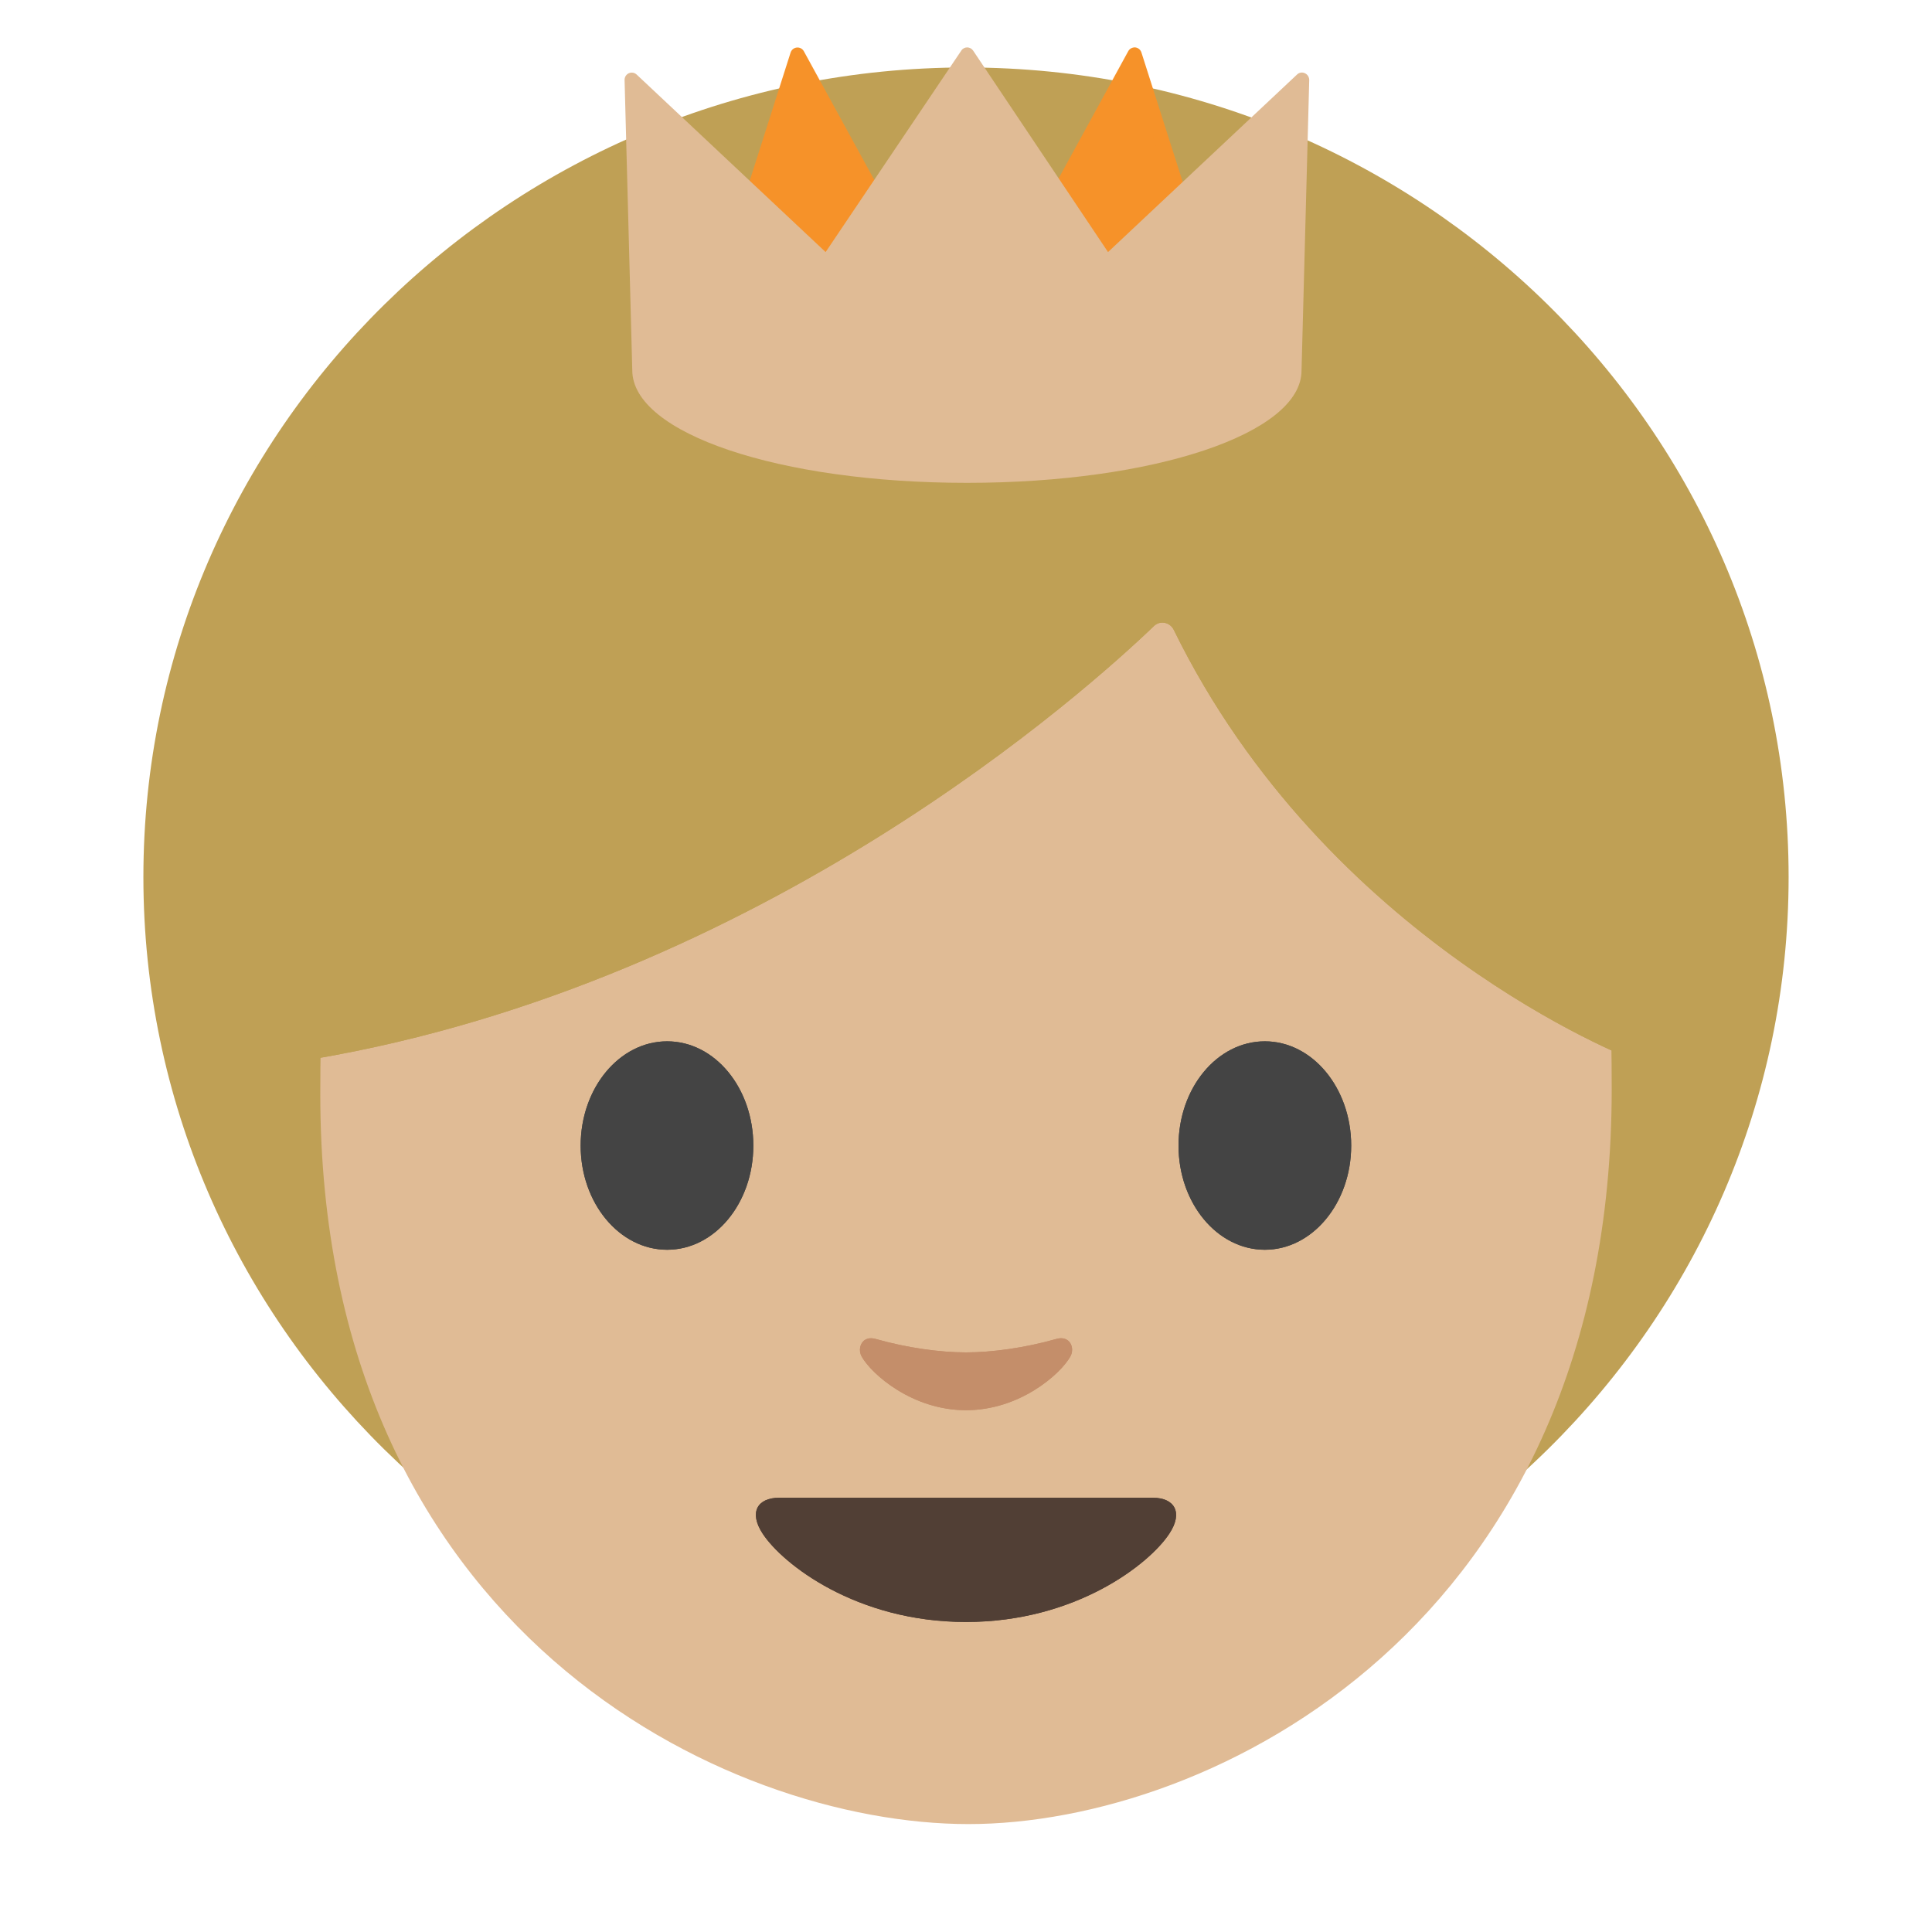
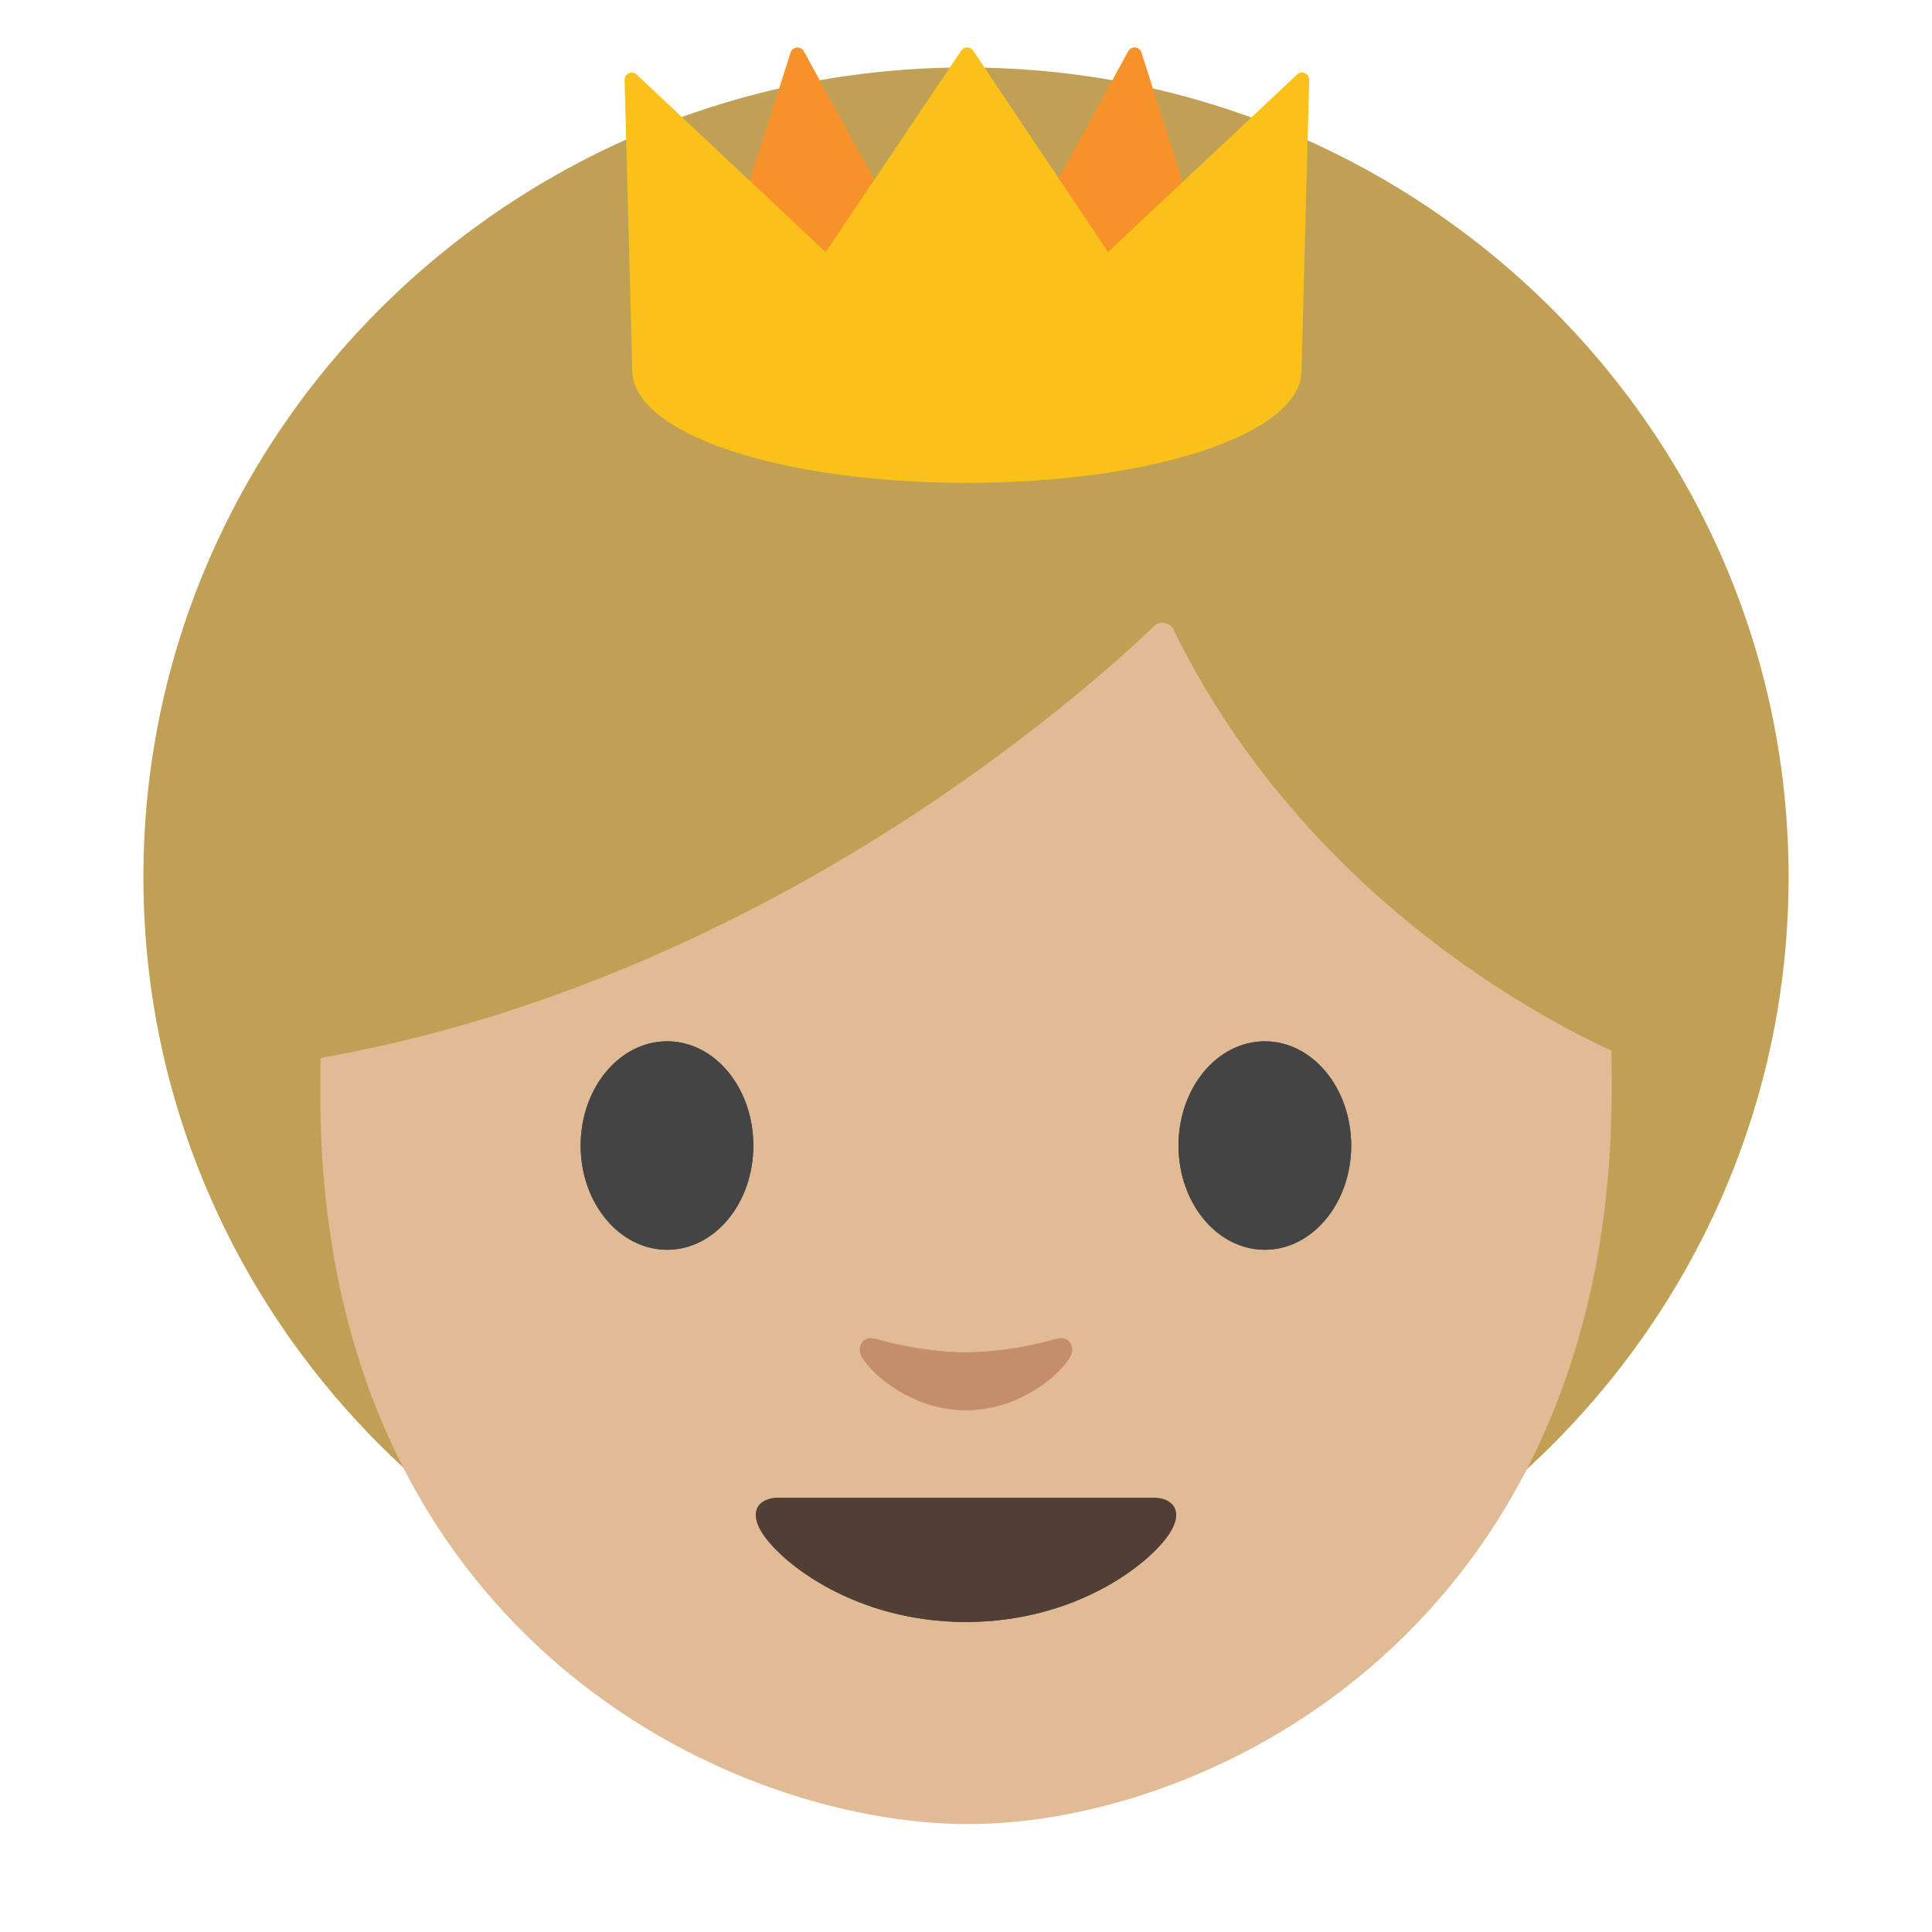
<svg xmlns="http://www.w3.org/2000/svg" width="128px" height="128px" version="1.1" xml:space="preserve" style="fill-rule:evenodd;clip-rule:evenodd;stroke-linejoin:round;stroke-miterlimit:2;">
  <g transform="matrix(1,0,0,1.0663,0,-0.296371)">
    <ellipse cx="64" cy="54.77" rx="54.5" ry="50.3" style="fill:#bfa055;" />
  </g>
  <path d="M64.17,13.58C31.06,13.58 21.22,36.94 21.22,72.49C21.22,108.05 48.08,120.85 64.17,120.85C80.26,120.85 106.78,107.71 106.78,72.16C106.78,36.6 97.28,13.58 64.17,13.58Z" style="fill:#e0bb95;fill-rule:nonzero;" />
  <path d="M49.91,75.9C49.91,79.71 47.36,82.8 44.2,82.8C41.04,82.8 38.47,79.71 38.47,75.9C38.47,72.08 41.04,68.99 44.2,68.99C47.36,68.99 49.91,72.08 49.91,75.9M78.08,75.9C78.08,79.71 80.64,82.8 83.8,82.8C86.95,82.8 89.52,79.71 89.52,75.9C89.52,72.08 86.95,68.99 83.8,68.99C80.64,68.99 78.08,72.08 78.08,75.9" style="fill:#444;fill-rule:nonzero;" />
  <path d="M76.46,41.47C72.12,45.64 50.56,65.07 20.84,70.15L20.84,30.31C20.84,30.31 33.67,4.86 64.45,4.86C95.23,4.86 108.06,30.95 108.06,30.95L108.06,70.15C108.06,70.15 87.89,62.41 77.76,41.72C77.51,41.22 76.86,41.09 76.46,41.47Z" style="fill:#bfa055;fill-rule:nonzero;" />
  <path d="M76.38,99.23L51.62,99.23C50.2,99.23 49.59,100.18 50.53,101.61C51.84,103.61 56.72,107.46 64,107.46C71.28,107.46 76.16,103.61 77.47,101.61C78.41,100.19 77.8,99.23 76.38,99.23Z" style="fill:#513f35;fill-rule:nonzero;" />
  <path d="M69.98,88.71C67.87,89.31 65.69,89.6 64,89.6C62.31,89.6 60.13,89.31 58.02,88.71C57.12,88.45 56.77,89.31 57.09,89.88C57.76,91.06 60.45,93.43 64,93.43C67.55,93.43 70.24,91.06 70.91,89.88C71.24,89.3 70.88,88.45 69.98,88.71Z" style="fill:#c48e6a;fill-rule:nonzero;" />
  <path d="M76.46,41.47C72.12,45.64 50.56,65.07 20.84,70.15L20.84,30.31C20.84,30.31 33.67,4.86 64.45,4.86C95.23,4.86 108.06,30.95 108.06,30.95L108.06,70.15C108.06,70.15 87.89,62.41 77.76,41.72C77.51,41.22 76.86,41.09 76.46,41.47Z" style="fill:#bfa055;fill-rule:nonzero;" />
  <path d="M49.91,75.9C49.91,79.71 47.36,82.8 44.2,82.8C41.04,82.8 38.47,79.71 38.47,75.9C38.47,72.08 41.04,68.99 44.2,68.99C47.36,68.99 49.91,72.08 49.91,75.9M78.08,75.9C78.08,79.71 80.64,82.8 83.8,82.8C86.95,82.8 89.52,79.71 89.52,75.9C89.52,72.08 86.95,68.99 83.8,68.99C80.64,68.99 78.08,72.08 78.08,75.9" style="fill:#444;fill-rule:nonzero;" />
  <path d="M76.38,99.23L51.62,99.23C50.2,99.23 49.59,100.18 50.53,101.61C51.84,103.61 56.72,107.46 64,107.46C71.28,107.46 76.16,103.61 77.47,101.61C78.41,100.19 77.8,99.23 76.38,99.23Z" style="fill:#513f35;fill-rule:nonzero;" />
  <path d="M69.98,88.71C67.87,89.31 65.69,89.6 64,89.6C62.31,89.6 60.13,89.31 58.02,88.71C57.12,88.45 56.77,89.31 57.09,89.88C57.76,91.06 60.45,93.43 64,93.43C67.55,93.43 70.24,91.06 70.91,89.88C71.24,89.3 70.88,88.45 69.98,88.71Z" style="fill:#c48e6a;fill-rule:nonzero;" />
  <g>
    <path d="M75.15,3.62L80.96,21.8L66.24,19.9L75.15,3.62Z" style="fill:#f69229;fill-rule:nonzero;" />
    <path d="M80.99,22.28L80.9,22.28L66.19,20.37C66.034,20.35 65.898,20.252 65.83,20.11C65.758,19.971 65.762,19.805 65.84,19.67L74.75,3.39C74.84,3.22 75.03,3.13 75.21,3.14C75.4,3.16 75.56,3.29 75.62,3.47L81.38,21.52C81.439,21.602 81.47,21.7 81.47,21.8C81.47,22.063 81.253,22.28 80.99,22.28ZM67,19.51L80.28,21.23L75.04,4.82L67,19.51Z" style="fill:#f69229;fill-rule:nonzero;" />
    <g>
      <path d="M52.85,3.62L47.04,21.8L61.75,19.9L52.85,3.62Z" style="fill:#f69229;fill-rule:nonzero;" />
      <path d="M47.04,22.28C46.898,22.281 46.762,22.219 46.67,22.11C46.57,21.99 46.53,21.81 46.58,21.66L52.38,3.48C52.444,3.282 52.629,3.147 52.837,3.147C53.014,3.147 53.177,3.244 53.26,3.4L62.17,19.68C62.24,19.82 62.25,19.98 62.18,20.12C62.11,20.26 61.97,20.36 61.82,20.38L47.1,22.28L47.04,22.28ZM52.96,4.82L47.72,21.23L61,19.51L52.96,4.82Z" style="fill:#f69229;fill-rule:nonzero;" />
    </g>
  </g>
-   <path id="a" d="M86.45,4.85C86.276,4.767 86.066,4.803 85.93,4.94L73.41,16.7L64.47,3.35C64.382,3.221 64.236,3.143 64.08,3.14C63.92,3.14 63.77,3.22 63.69,3.35L54.7,16.7L42.18,4.94C42.092,4.856 41.975,4.81 41.854,4.81C41.594,4.81 41.38,5.024 41.38,5.284C41.38,5.289 41.38,5.295 41.38,5.3L41.89,24.53C41.89,28.71 51.63,31.99 64.06,31.99C76.49,31.99 86.23,28.71 86.23,24.55L86.74,5.3C86.74,5.11 86.63,4.93 86.45,4.85Z" style="fill:#e0bb95;fill-rule:nonzero;" />
+   <path id="a" d="M86.45,4.85C86.276,4.767 86.066,4.803 85.93,4.94L73.41,16.7L64.47,3.35C64.382,3.221 64.236,3.143 64.08,3.14C63.92,3.14 63.77,3.22 63.69,3.35L54.7,16.7L42.18,4.94C42.092,4.856 41.975,4.81 41.854,4.81C41.594,4.81 41.38,5.024 41.38,5.284L41.38,5.3L41.89,24.53C41.89,28.71 51.63,31.99 64.06,31.99C76.49,31.99 86.23,28.71 86.23,24.55L86.74,5.3C86.74,5.11 86.63,4.93 86.45,4.85Z" style="fill:#fbc11b;fill-rule:nonzero;" />
</svg>
